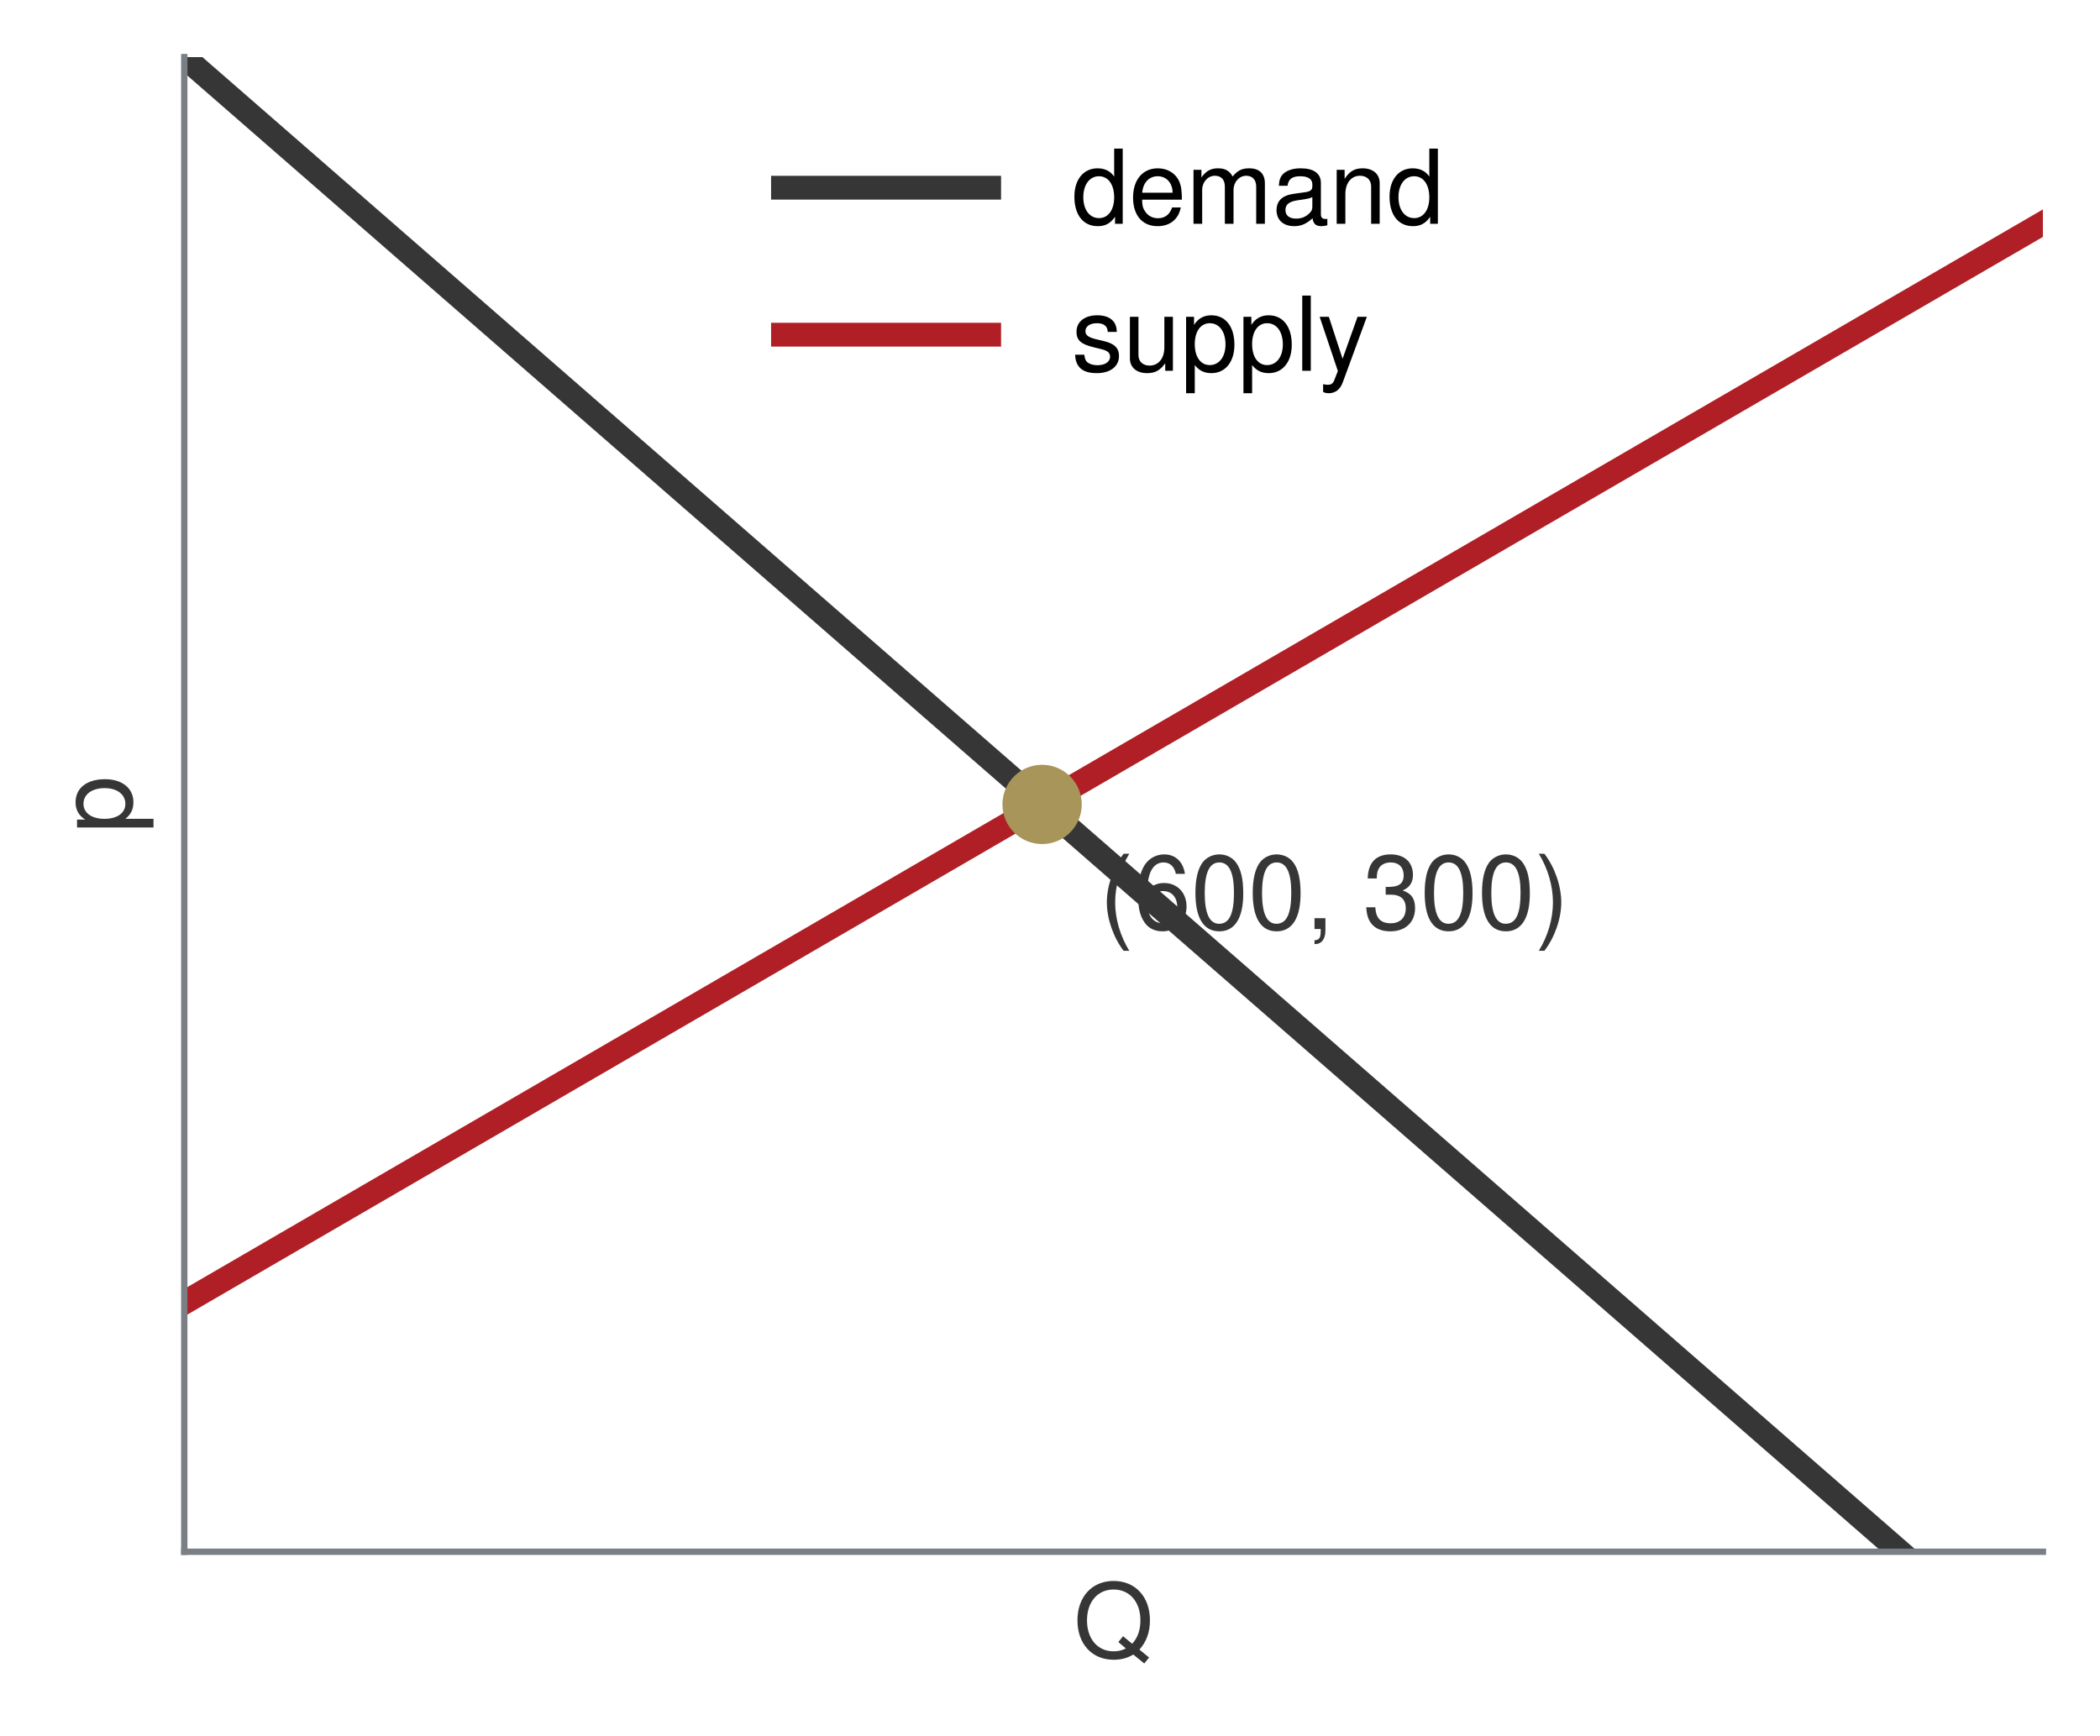
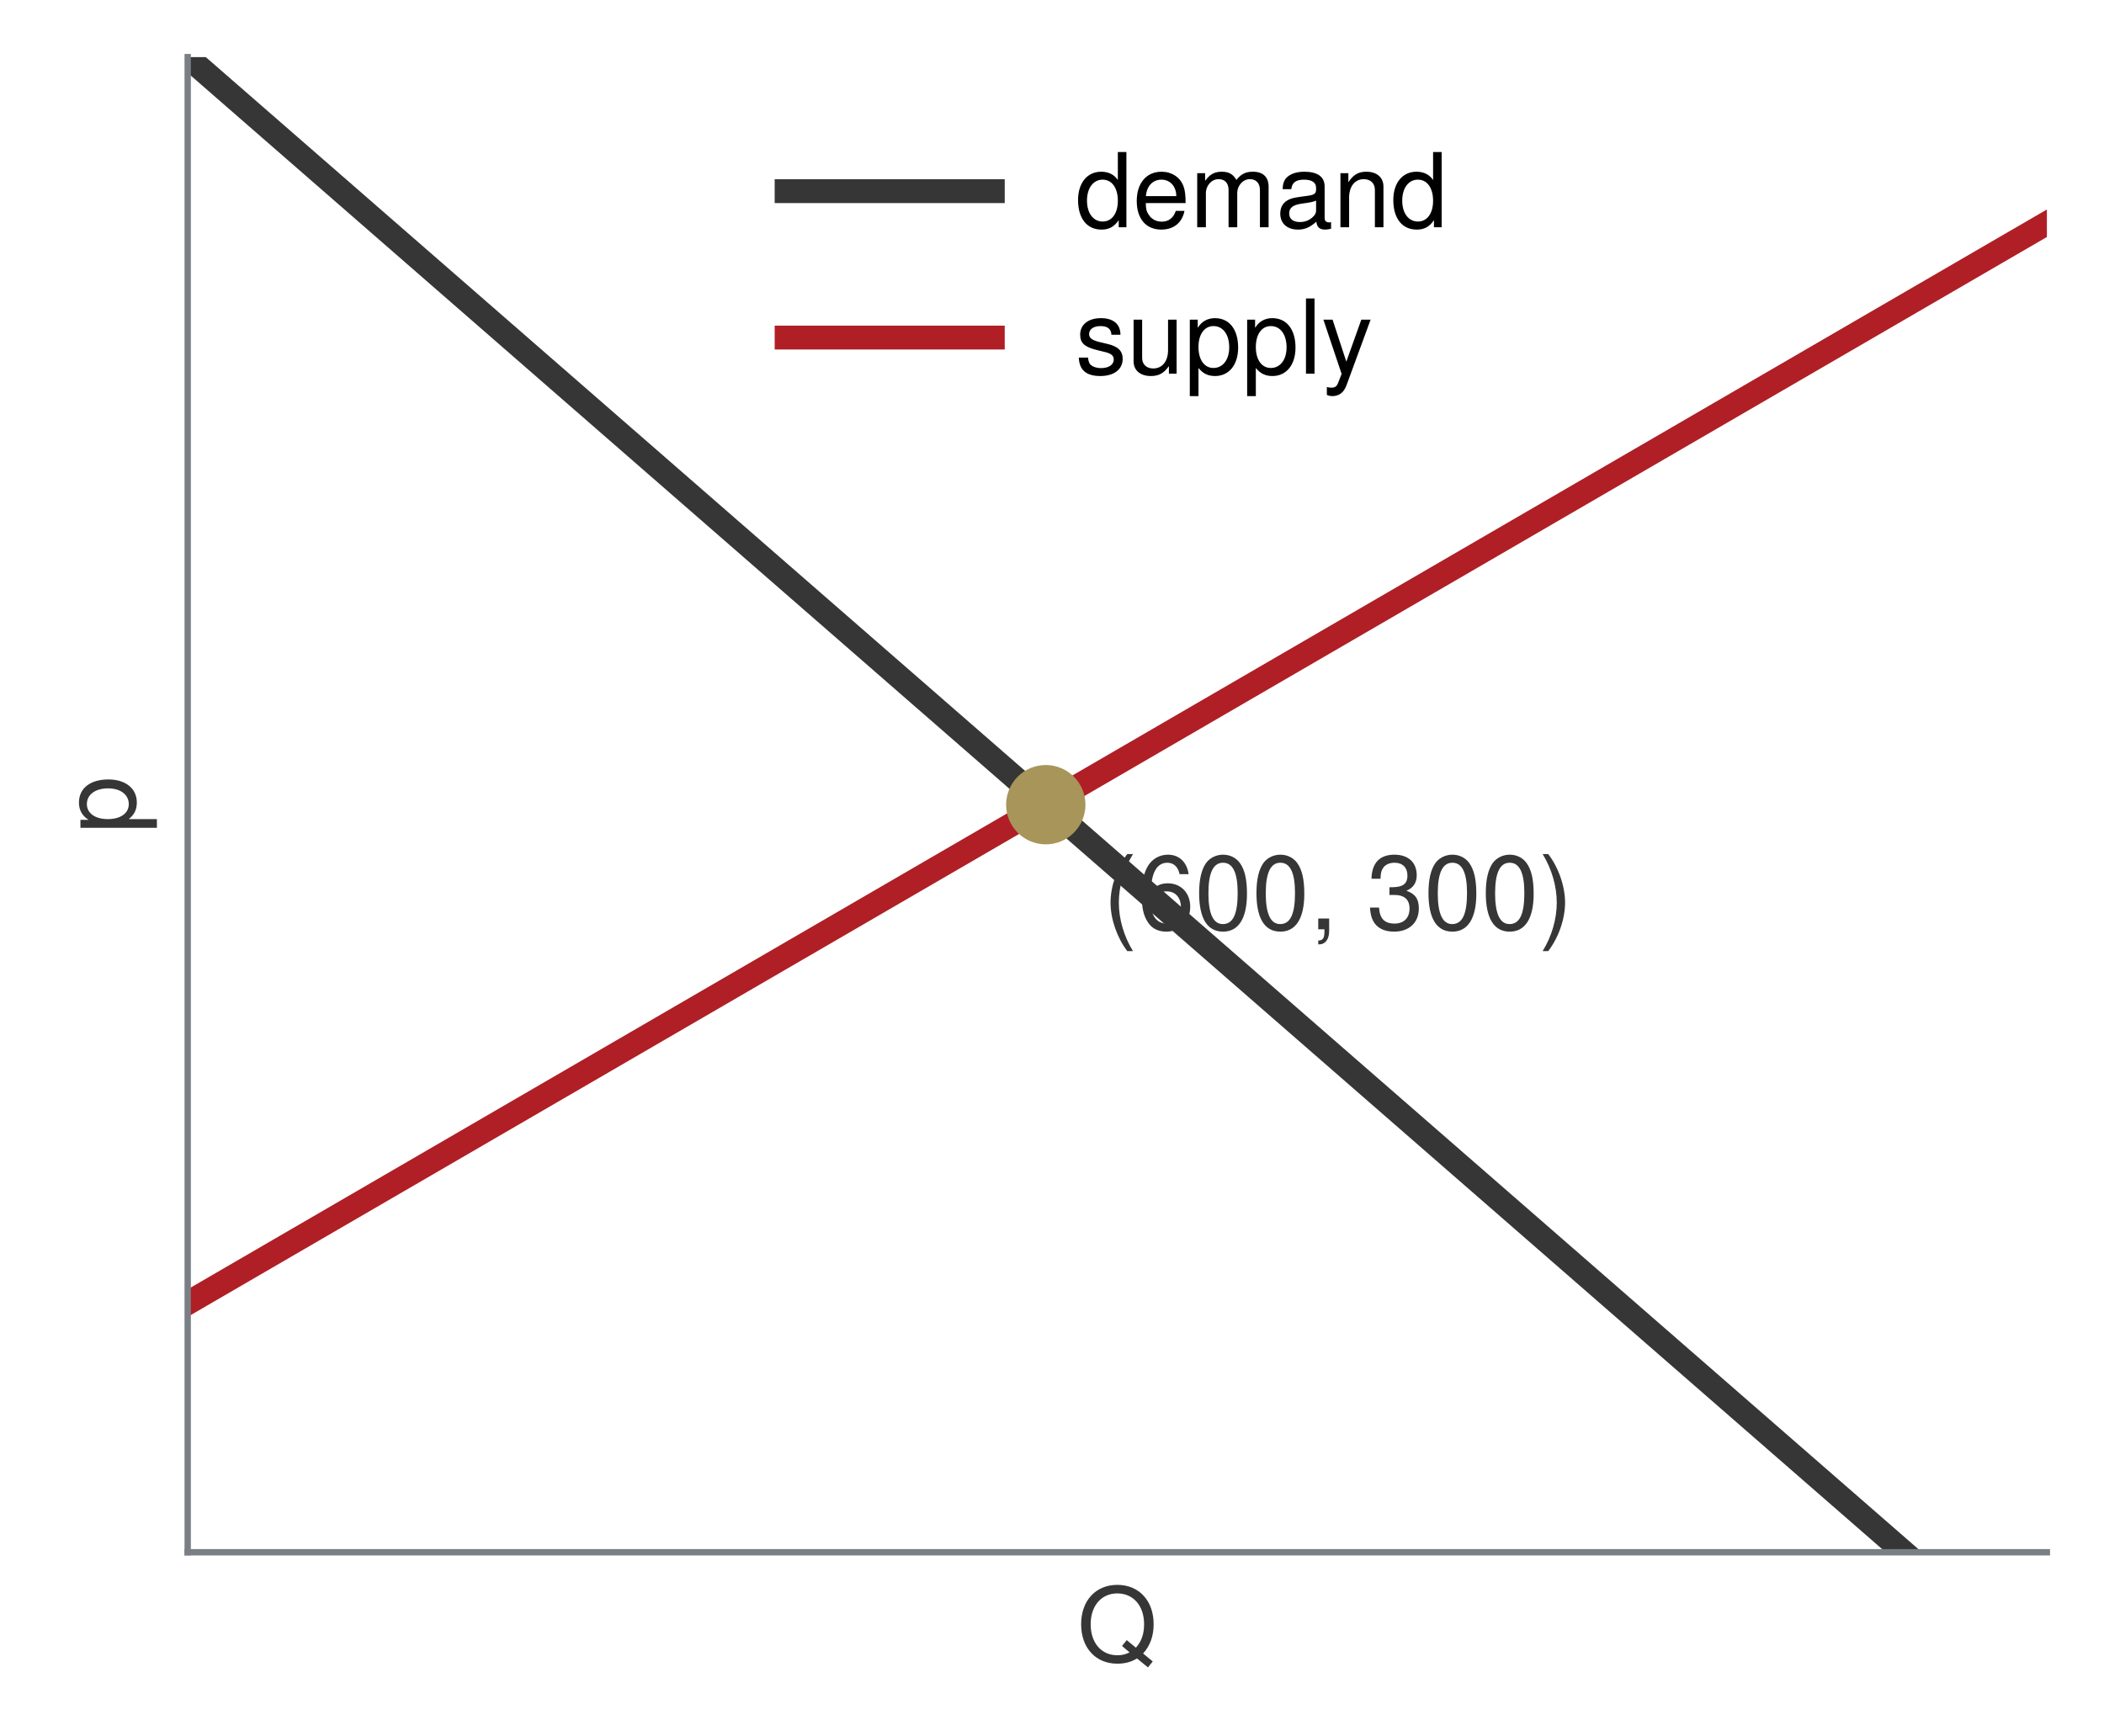
- <svg xmlns="http://www.w3.org/2000/svg" xmlns:xlink="http://www.w3.org/1999/xlink" width="264.795pt" height="218.931pt" viewBox="0 0 264.795 218.931" version="1.1">
+ <svg xmlns="http://www.w3.org/2000/svg" xmlns:xlink="http://www.w3.org/1999/xlink" width="265.22pt" height="218.855pt" viewBox="0 0 265.22 218.855" version="1.1">
  <defs>
    <style type="text/css">*{stroke-linejoin: round; stroke-linecap: butt}</style>
  </defs>
  <g id="figure_1">
    <g id="patch_1">
-       <path d="M -0 218.931  L 264.795 218.931  L 264.795 0  L -0 0  L -0 218.931  z " style="fill: none" />
+       <path d="M 0 218.855  L 265.22 218.855  L 265.22 0  L 0 0  L 0 218.855  z " style="fill: none" />
    </g>
    <g id="axes_1">
      <g id="patch_2">
-         <path d="M 23.235 195.696  L 257.595 195.696  L 257.595 7.2  L 23.235 7.2  L 23.235 195.696  z " style="fill: none" />
+         <path d="M 23.66 195.696  L 258.02 195.696  L 258.02 7.2  L 23.66 7.2  L 23.66 195.696  z " style="fill: none" />
      </g>
      <g id="matplotlib.axis_1">
        <g id="text_1">
-           <text style="font-size: 13px; font-family: 'Source Sans 3', 'Source Sans Pro', 'Helvetica', 'Arial'; text-anchor: middle; fill: #363636" x="140.415" y="209.021" transform="rotate(-0 140.4152 209.0215)">Q</text>
+           <text style="font-size: 13px; font-family: 'Source Sans 3', 'Source Sans Pro', 'Helvetica', 'Arial'; text-anchor: middle; fill: #363636" x="140.84" y="209.446" transform="rotate(-0 140.8397 209.446)">Q</text>
        </g>
      </g>
      <g id="matplotlib.axis_2">
        <g id="text_2">
-           <text style="font-size: 13px; font-family: 'Source Sans 3', 'Source Sans Pro', 'Helvetica', 'Arial'; text-anchor: middle; fill: #363636" x="16.525" y="101.448" transform="rotate(-90 16.52547 101.448)">p</text>
+           <text style="font-size: 13px; font-family: 'Source Sans 3', 'Source Sans Pro', 'Helvetica', 'Arial'; text-anchor: middle; fill: #363636" x="16.95" y="101.448" transform="rotate(-90 16.95 101.448)">p</text>
        </g>
      </g>
      <g id="line2d_1">
-         <path d="M 239.567 195.696  L 23.235 7.2  " clip-path="url(#pa4b783ae96)" style="fill: none; stroke: #363636; stroke-width: 3; stroke-linecap: square" />
+         <path d="M 239.992 195.696  L 23.66 7.2  " clip-path="url(#p09e09d611e)" style="fill: none; stroke: #363636; stroke-width: 3; stroke-linecap: square" />
      </g>
      <g id="line2d_2">
-         <path d="M -1 178.358  L 265.795 23.381  " clip-path="url(#pa4b783ae96)" style="fill: none; stroke: #af1f25; stroke-width: 3; stroke-linecap: square" />
+         <path d="M -1 178.604  L 266.22 23.381  " clip-path="url(#p09e09d611e)" style="fill: none; stroke: #af1f25; stroke-width: 3; stroke-linecap: square" />
      </g>
      <g id="line2d_3">
        <defs>
-           <path id="m428fd2a011" d="M 0 4.5  C 1.193 4.5 2.338 4.026 3.182 3.182  C 4.026 2.338 4.5 1.193 4.5 0  C 4.5 -1.193 4.026 -2.338 3.182 -3.182  C 2.338 -4.026 1.193 -4.5 0 -4.5  C -1.193 -4.5 -2.338 -4.026 -3.182 -3.182  C -4.026 -2.338 -4.5 -1.193 -4.5 0  C -4.5 1.193 -4.026 2.338 -3.182 3.182  C -2.338 4.026 -1.193 4.5 0 4.5  z " style="stroke: #a8955a" />
+           <path id="md1dcd77e3a" d="M 0 4.5  C 1.193 4.5 2.338 4.026 3.182 3.182  C 4.026 2.338 4.5 1.193 4.5 0  C 4.5 -1.193 4.026 -2.338 3.182 -3.182  C 2.338 -4.026 1.193 -4.5 0 -4.5  C -1.193 -4.5 -2.338 -4.026 -3.182 -3.182  C -4.026 -2.338 -4.5 -1.193 -4.5 0  C -4.5 1.193 -4.026 2.338 -3.182 3.182  C -2.338 4.026 -1.193 4.5 0 4.5  z " style="stroke: #a8955a" />
        </defs>
-         <g clip-path="url(#pa4b783ae96)">
-           <use xlink:href="#m428fd2a011" x="131.401" y="101.448" style="fill: #a8955a; stroke: #a8955a" />
+         <g clip-path="url(#p09e09d611e)">
+           <use xlink:href="#md1dcd77e3a" x="131.826" y="101.448" style="fill: #a8955a; stroke: #a8955a" />
        </g>
      </g>
      <g id="patch_3">
-         <path d="M 23.235 195.696  L 23.235 7.2  " style="fill: none; stroke: #7a7f85; stroke-width: 0.8; stroke-linejoin: miter; stroke-linecap: square" />
+         <path d="M 23.66 195.696  L 23.66 7.2  " style="fill: none; stroke: #7a7f85; stroke-width: 0.8; stroke-linejoin: miter; stroke-linecap: square" />
      </g>
      <g id="patch_4">
-         <path d="M 23.235 195.696  L 257.595 195.696  " style="fill: none; stroke: #7a7f85; stroke-width: 0.8; stroke-linejoin: miter; stroke-linecap: square" />
+         <path d="M 23.66 195.696  L 258.02 195.696  " style="fill: none; stroke: #7a7f85; stroke-width: 0.8; stroke-linejoin: miter; stroke-linecap: square" />
      </g>
      <g id="text_3">
-         <text style="font-size: 13px; font-family: 'Source Sans 3', 'Source Sans Pro', 'Helvetica', 'Arial'; text-anchor: start; fill: #363636" x="138.612" y="117.156" transform="rotate(-0 138.6124 117.156)">(600, 300)</text>
+         <text style="font-size: 13px; font-family: 'Source Sans 3', 'Source Sans Pro', 'Helvetica', 'Arial'; text-anchor: start; fill: #363636" x="139.037" y="117.156" transform="rotate(-0 139.0369 117.156)">(600, 300)</text>
      </g>
      <g id="legend_1">
        <g id="line2d_4">
-           <path d="M 98.728 23.675  L 111.728 23.675  L 124.728 23.675  " style="fill: none; stroke: #363636; stroke-width: 3; stroke-linecap: square" />
+           <path d="M 99.152 24.1  L 112.152 24.1  L 125.152 24.1  " style="fill: none; stroke: #363636; stroke-width: 3; stroke-linecap: square" />
        </g>
        <g id="text_4">
-           <text style="font-size: 13px; font-family: 'Source Sans 3', 'Source Sans Pro', 'Helvetica', 'Arial'; text-anchor: start" x="135.128" y="28.225" transform="rotate(-0 135.1278 28.22547)">demand</text>
+           <text style="font-size: 13px; font-family: 'Source Sans 3', 'Source Sans Pro', 'Helvetica', 'Arial'; text-anchor: start" x="135.552" y="28.65" transform="rotate(-0 135.5523 28.65)">demand</text>
        </g>
        <g id="line2d_5">
-           <path d="M 98.728 42.211  L 111.728 42.211  L 124.728 42.211  " style="fill: none; stroke: #af1f25; stroke-width: 3; stroke-linecap: square" />
+           <path d="M 99.152 42.559  L 112.152 42.559  L 125.152 42.559  " style="fill: none; stroke: #af1f25; stroke-width: 3; stroke-linecap: square" />
        </g>
        <g id="text_5">
-           <text style="font-size: 13px; font-family: 'Source Sans 3', 'Source Sans Pro', 'Helvetica', 'Arial'; text-anchor: start" x="135.128" y="46.761" transform="rotate(-0 135.1278 46.76062)">supply</text>
+           <text style="font-size: 13px; font-family: 'Source Sans 3', 'Source Sans Pro', 'Helvetica', 'Arial'; text-anchor: start" x="135.552" y="47.109" transform="rotate(-0 135.5523 47.10898)">supply</text>
        </g>
      </g>
    </g>
  </g>
  <defs>
-     <clipPath id="pa4b783ae96">
-       <rect x="23.235" y="7.2" width="234.36" height="188.496" />
+     <clipPath id="p09e09d611e">
+       <rect x="23.66" y="7.2" width="234.36" height="188.496" />
    </clipPath>
  </defs>
</svg>
